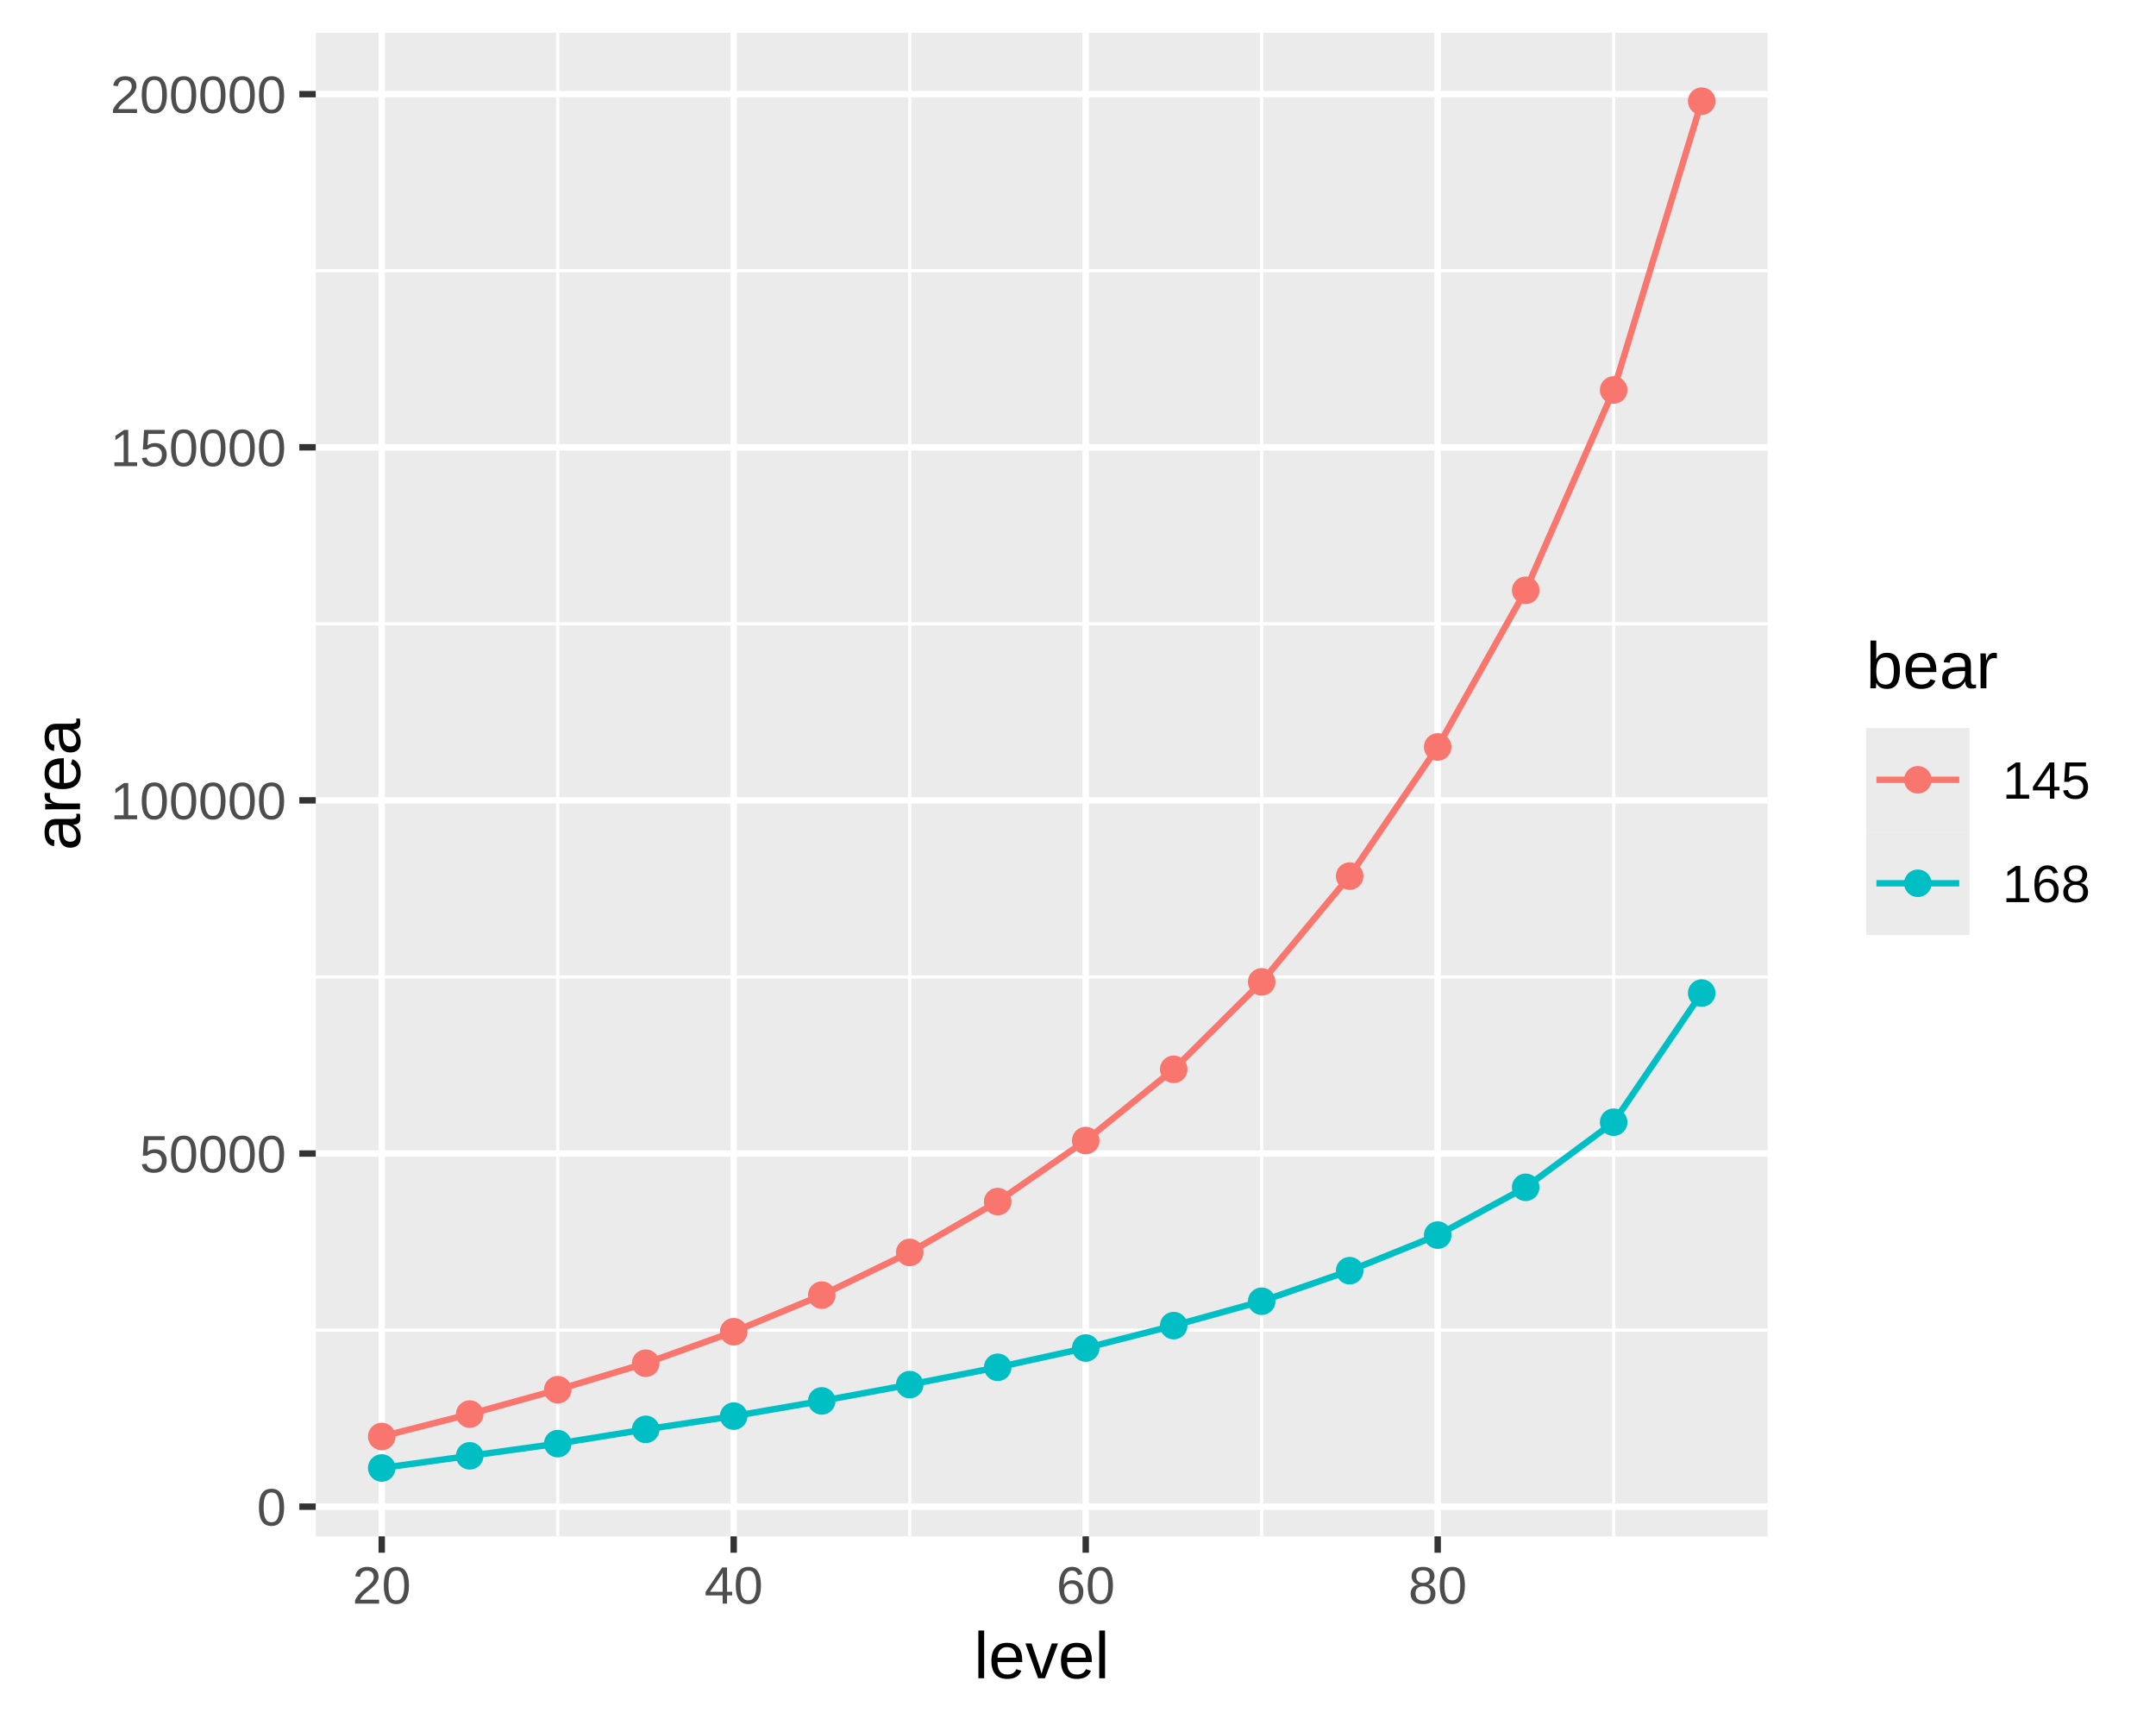
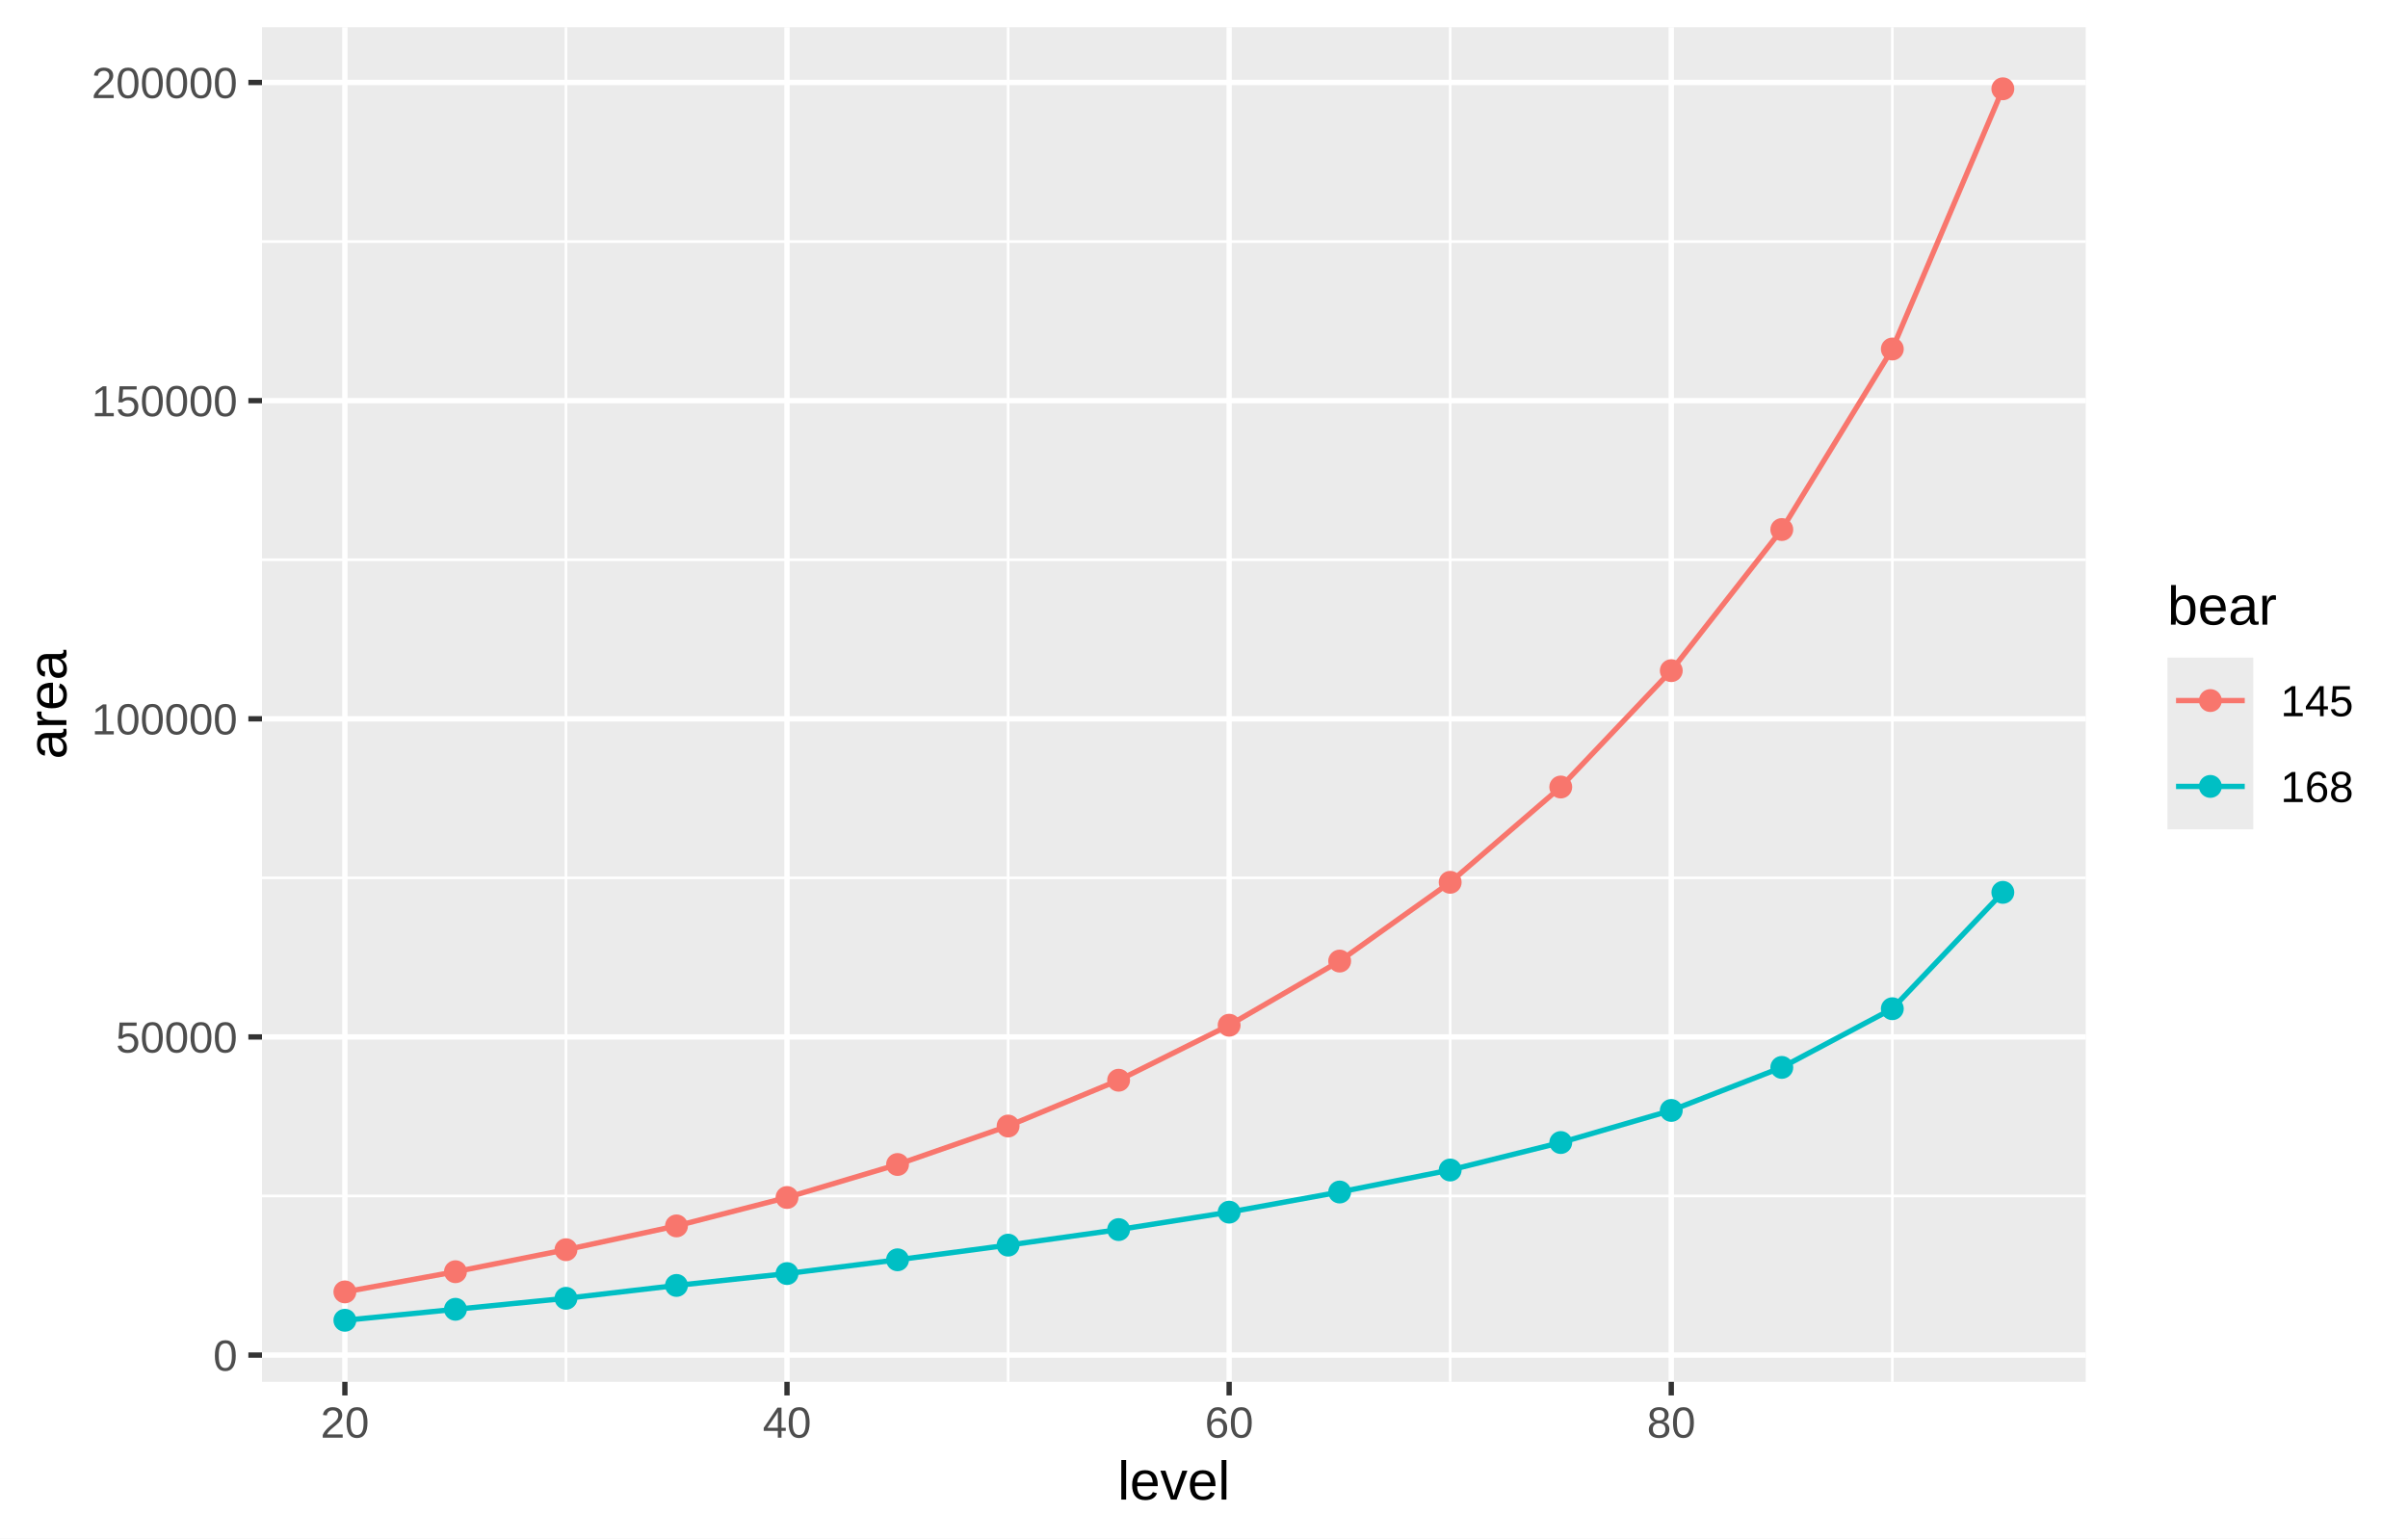
- <svg xmlns="http://www.w3.org/2000/svg" class="svglite" width="360.00pt" height="288.00pt" viewBox="0 0 360.00 288.00">
+ <svg xmlns="http://www.w3.org/2000/svg" class="svglite" width="484.56pt" height="309.60pt" viewBox="0 0 484.56 309.60">
  <defs>
    <style type="text/css">
    .svglite line, .svglite polyline, .svglite polygon, .svglite path, .svglite rect, .svglite circle {
      fill: none;
      stroke: #000000;
      stroke-linecap: round;
      stroke-linejoin: round;
      stroke-miterlimit: 10.00;
    }
    .svglite text {
      white-space: pre;
    }
  </style>
  </defs>
  <rect width="100%" height="100%" style="stroke: none; fill: #FFFFFF;" />
  <defs>
-     <clipPath id="cpMC4wMHwzNjAuMDB8MC4wMHwyODguMDA=">
-       <rect x="0.00" y="0.00" width="360.00" height="288.00" />
+     <clipPath id="cpMC4wMHw0ODQuNTZ8MC4wMHwzMDkuNjA=">
+       <rect x="0.00" y="0.00" width="484.56" height="309.60" />
    </clipPath>
  </defs>
-   <g clip-path="url(#cpMC4wMHwzNjAuMDB8MC4wMHwyODguMDA=)">
-     <rect x="0" y="0.00" width="360.00" height="288.00" style="stroke-width: 1.07; stroke: #FFFFFF; fill: #FFFFFF;" />
+   <g clip-path="url(#cpMC4wMHw0ODQuNTZ8MC4wMHwzMDkuNjA=)">
+     <rect x="0.00" y="0.00" width="484.56" height="309.60" style="stroke-width: 1.07; stroke: #FFFFFF; fill: #FFFFFF;" />
  </g>
  <defs>
-     <clipPath id="cpNTIuNzJ8Mjk1LjE2fDUuNDh8MjU2LjUw">
-       <rect x="52.72" y="5.48" width="242.43" height="251.02" />
+     <clipPath id="cpNTIuNzJ8NDE5LjcyfDUuNDh8Mjc4LjEw">
+       <rect x="52.72" y="5.48" width="366.99" height="272.62" />
    </clipPath>
  </defs>
-   <g clip-path="url(#cpNTIuNzJ8Mjk1LjE2fDUuNDh8MjU2LjUw)">
-     <rect x="52.72" y="5.48" width="242.43" height="251.02" style="stroke-width: 1.07; stroke: none; fill: #EBEBEB;" />
-     <polyline points="52.72,222.07 295.16,222.07 " style="stroke-width: 0.53; stroke: #FFFFFF; stroke-linecap: butt;" />
-     <polyline points="52.72,163.11 295.16,163.11 " style="stroke-width: 0.53; stroke: #FFFFFF; stroke-linecap: butt;" />
-     <polyline points="52.72,104.15 295.16,104.15 " style="stroke-width: 0.53; stroke: #FFFFFF; stroke-linecap: butt;" />
-     <polyline points="52.72,45.20 295.16,45.20 " style="stroke-width: 0.53; stroke: #FFFFFF; stroke-linecap: butt;" />
-     <polyline points="93.13,256.50 93.13,5.48 " style="stroke-width: 0.53; stroke: #FFFFFF; stroke-linecap: butt;" />
-     <polyline points="151.90,256.50 151.90,5.48 " style="stroke-width: 0.53; stroke: #FFFFFF; stroke-linecap: butt;" />
-     <polyline points="210.67,256.50 210.67,5.48 " style="stroke-width: 0.53; stroke: #FFFFFF; stroke-linecap: butt;" />
-     <polyline points="269.44,256.50 269.44,5.48 " style="stroke-width: 0.53; stroke: #FFFFFF; stroke-linecap: butt;" />
-     <polyline points="52.72,251.55 295.16,251.55 " style="stroke-width: 1.07; stroke: #FFFFFF; stroke-linecap: butt;" />
-     <polyline points="52.72,192.59 295.16,192.59 " style="stroke-width: 1.07; stroke: #FFFFFF; stroke-linecap: butt;" />
-     <polyline points="52.72,133.63 295.16,133.63 " style="stroke-width: 1.07; stroke: #FFFFFF; stroke-linecap: butt;" />
-     <polyline points="52.72,74.68 295.16,74.68 " style="stroke-width: 1.07; stroke: #FFFFFF; stroke-linecap: butt;" />
-     <polyline points="52.72,15.72 295.16,15.72 " style="stroke-width: 1.07; stroke: #FFFFFF; stroke-linecap: butt;" />
-     <polyline points="63.74,256.50 63.74,5.48 " style="stroke-width: 1.07; stroke: #FFFFFF; stroke-linecap: butt;" />
-     <polyline points="122.51,256.50 122.51,5.48 " style="stroke-width: 1.07; stroke: #FFFFFF; stroke-linecap: butt;" />
-     <polyline points="181.29,256.50 181.29,5.48 " style="stroke-width: 1.07; stroke: #FFFFFF; stroke-linecap: butt;" />
-     <polyline points="240.06,256.50 240.06,5.48 " style="stroke-width: 1.07; stroke: #FFFFFF; stroke-linecap: butt;" />
-     <polyline points="63.74,239.83 78.43,236.09 93.13,232.02 107.82,227.60 122.51,222.34 137.21,216.23 151.90,209.10 166.59,200.61 181.29,190.42 195.98,178.53 210.67,163.93 225.36,146.27 240.06,124.71 254.75,98.56 269.44,65.11 284.14,16.89 " style="stroke-width: 1.07; stroke: #F8766D; stroke-linecap: butt;" />
-     <polyline points="63.74,245.09 78.43,243.06 93.13,241.02 107.82,238.64 122.51,236.43 137.21,233.89 151.90,231.17 166.59,228.28 181.29,225.06 195.98,221.32 210.67,217.25 225.36,212.15 240.06,206.21 254.75,198.23 269.44,187.36 284.14,165.80 " style="stroke-width: 1.07; stroke: #00BFC4; stroke-linecap: butt;" />
-     <circle cx="63.74" cy="239.83" r="1.95" style="stroke-width: 0.71; stroke: #F8766D; fill: #F8766D;" />
-     <circle cx="78.43" cy="236.09" r="1.95" style="stroke-width: 0.71; stroke: #F8766D; fill: #F8766D;" />
-     <circle cx="93.13" cy="232.02" r="1.95" style="stroke-width: 0.71; stroke: #F8766D; fill: #F8766D;" />
-     <circle cx="107.82" cy="227.60" r="1.95" style="stroke-width: 0.71; stroke: #F8766D; fill: #F8766D;" />
-     <circle cx="122.51" cy="222.34" r="1.95" style="stroke-width: 0.71; stroke: #F8766D; fill: #F8766D;" />
-     <circle cx="137.21" cy="216.23" r="1.95" style="stroke-width: 0.71; stroke: #F8766D; fill: #F8766D;" />
-     <circle cx="151.90" cy="209.10" r="1.95" style="stroke-width: 0.71; stroke: #F8766D; fill: #F8766D;" />
-     <circle cx="166.59" cy="200.61" r="1.95" style="stroke-width: 0.71; stroke: #F8766D; fill: #F8766D;" />
-     <circle cx="181.29" cy="190.42" r="1.95" style="stroke-width: 0.71; stroke: #F8766D; fill: #F8766D;" />
-     <circle cx="195.98" cy="178.53" r="1.95" style="stroke-width: 0.71; stroke: #F8766D; fill: #F8766D;" />
-     <circle cx="210.67" cy="163.93" r="1.95" style="stroke-width: 0.71; stroke: #F8766D; fill: #F8766D;" />
-     <circle cx="225.36" cy="146.27" r="1.95" style="stroke-width: 0.71; stroke: #F8766D; fill: #F8766D;" />
-     <circle cx="240.06" cy="124.71" r="1.95" style="stroke-width: 0.71; stroke: #F8766D; fill: #F8766D;" />
-     <circle cx="254.75" cy="98.56" r="1.95" style="stroke-width: 0.71; stroke: #F8766D; fill: #F8766D;" />
-     <circle cx="269.44" cy="65.11" r="1.95" style="stroke-width: 0.71; stroke: #F8766D; fill: #F8766D;" />
-     <circle cx="284.14" cy="16.89" r="1.95" style="stroke-width: 0.71; stroke: #F8766D; fill: #F8766D;" />
-     <circle cx="63.74" cy="245.09" r="1.95" style="stroke-width: 0.71; stroke: #00BFC4; fill: #00BFC4;" />
-     <circle cx="78.43" cy="243.06" r="1.95" style="stroke-width: 0.71; stroke: #00BFC4; fill: #00BFC4;" />
-     <circle cx="93.13" cy="241.02" r="1.95" style="stroke-width: 0.71; stroke: #00BFC4; fill: #00BFC4;" />
-     <circle cx="107.82" cy="238.64" r="1.95" style="stroke-width: 0.71; stroke: #00BFC4; fill: #00BFC4;" />
-     <circle cx="122.51" cy="236.43" r="1.95" style="stroke-width: 0.71; stroke: #00BFC4; fill: #00BFC4;" />
-     <circle cx="137.21" cy="233.89" r="1.95" style="stroke-width: 0.71; stroke: #00BFC4; fill: #00BFC4;" />
-     <circle cx="151.90" cy="231.17" r="1.95" style="stroke-width: 0.71; stroke: #00BFC4; fill: #00BFC4;" />
-     <circle cx="166.59" cy="228.28" r="1.95" style="stroke-width: 0.71; stroke: #00BFC4; fill: #00BFC4;" />
-     <circle cx="181.29" cy="225.06" r="1.95" style="stroke-width: 0.71; stroke: #00BFC4; fill: #00BFC4;" />
-     <circle cx="195.98" cy="221.32" r="1.95" style="stroke-width: 0.71; stroke: #00BFC4; fill: #00BFC4;" />
-     <circle cx="210.67" cy="217.25" r="1.95" style="stroke-width: 0.71; stroke: #00BFC4; fill: #00BFC4;" />
-     <circle cx="225.36" cy="212.15" r="1.95" style="stroke-width: 0.71; stroke: #00BFC4; fill: #00BFC4;" />
-     <circle cx="240.06" cy="206.21" r="1.95" style="stroke-width: 0.71; stroke: #00BFC4; fill: #00BFC4;" />
-     <circle cx="254.75" cy="198.23" r="1.95" style="stroke-width: 0.71; stroke: #00BFC4; fill: #00BFC4;" />
-     <circle cx="269.44" cy="187.36" r="1.95" style="stroke-width: 0.71; stroke: #00BFC4; fill: #00BFC4;" />
-     <circle cx="284.14" cy="165.80" r="1.95" style="stroke-width: 0.71; stroke: #00BFC4; fill: #00BFC4;" />
+   <g clip-path="url(#cpNTIuNzJ8NDE5LjcyfDUuNDh8Mjc4LjEw)">
+     <rect x="52.72" y="5.48" width="366.99" height="272.62" style="stroke-width: 1.07; stroke: none; fill: #EBEBEB;" />
+     <polyline points="52.72,240.70 419.72,240.70 " style="stroke-width: 0.53; stroke: #FFFFFF; stroke-linecap: butt;" />
+     <polyline points="52.72,176.67 419.72,176.67 " style="stroke-width: 0.53; stroke: #FFFFFF; stroke-linecap: butt;" />
+     <polyline points="52.72,112.65 419.72,112.65 " style="stroke-width: 0.53; stroke: #FFFFFF; stroke-linecap: butt;" />
+     <polyline points="52.72,48.62 419.72,48.62 " style="stroke-width: 0.53; stroke: #FFFFFF; stroke-linecap: butt;" />
+     <polyline points="113.89,278.10 113.89,5.48 " style="stroke-width: 0.53; stroke: #FFFFFF; stroke-linecap: butt;" />
+     <polyline points="202.86,278.10 202.86,5.48 " style="stroke-width: 0.53; stroke: #FFFFFF; stroke-linecap: butt;" />
+     <polyline points="291.82,278.10 291.82,5.48 " style="stroke-width: 0.53; stroke: #FFFFFF; stroke-linecap: butt;" />
+     <polyline points="380.79,278.10 380.79,5.48 " style="stroke-width: 0.53; stroke: #FFFFFF; stroke-linecap: butt;" />
+     <polyline points="52.72,272.72 419.72,272.72 " style="stroke-width: 1.07; stroke: #FFFFFF; stroke-linecap: butt;" />
+     <polyline points="52.72,208.69 419.72,208.69 " style="stroke-width: 1.07; stroke: #FFFFFF; stroke-linecap: butt;" />
+     <polyline points="52.72,144.66 419.72,144.66 " style="stroke-width: 1.07; stroke: #FFFFFF; stroke-linecap: butt;" />
+     <polyline points="52.72,80.63 419.72,80.63 " style="stroke-width: 1.07; stroke: #FFFFFF; stroke-linecap: butt;" />
+     <polyline points="52.72,16.60 419.72,16.60 " style="stroke-width: 1.07; stroke: #FFFFFF; stroke-linecap: butt;" />
+     <polyline points="69.40,278.10 69.40,5.48 " style="stroke-width: 1.07; stroke: #FFFFFF; stroke-linecap: butt;" />
+     <polyline points="158.37,278.10 158.37,5.48 " style="stroke-width: 1.07; stroke: #FFFFFF; stroke-linecap: butt;" />
+     <polyline points="247.34,278.10 247.34,5.48 " style="stroke-width: 1.07; stroke: #FFFFFF; stroke-linecap: butt;" />
+     <polyline points="336.31,278.10 336.31,5.48 " style="stroke-width: 1.07; stroke: #FFFFFF; stroke-linecap: butt;" />
+     <polyline points="69.40,260.00 91.65,255.94 113.89,251.51 136.13,246.72 158.37,241.00 180.61,234.36 202.86,226.62 225.10,217.40 247.34,206.33 269.58,193.42 291.82,177.57 314.07,158.39 336.31,134.97 358.55,106.57 380.79,70.24 403.03,17.87 " style="stroke-width: 1.07; stroke: #F8766D; stroke-linecap: butt;" />
+     <polyline points="69.40,265.71 91.65,263.50 113.89,261.29 136.13,258.70 158.37,256.31 180.61,253.54 202.86,250.59 225.10,247.46 247.34,243.95 269.58,239.90 291.82,235.47 314.07,229.94 336.31,223.48 358.55,214.82 380.79,203.01 403.03,179.59 " style="stroke-width: 1.07; stroke: #00BFC4; stroke-linecap: butt;" />
+     <circle cx="69.40" cy="260.00" r="1.95" style="stroke-width: 0.71; stroke: #F8766D; fill: #F8766D;" />
+     <circle cx="91.65" cy="255.94" r="1.95" style="stroke-width: 0.71; stroke: #F8766D; fill: #F8766D;" />
+     <circle cx="113.89" cy="251.51" r="1.95" style="stroke-width: 0.71; stroke: #F8766D; fill: #F8766D;" />
+     <circle cx="136.13" cy="246.72" r="1.95" style="stroke-width: 0.71; stroke: #F8766D; fill: #F8766D;" />
+     <circle cx="158.37" cy="241.00" r="1.95" style="stroke-width: 0.71; stroke: #F8766D; fill: #F8766D;" />
+     <circle cx="180.61" cy="234.36" r="1.95" style="stroke-width: 0.71; stroke: #F8766D; fill: #F8766D;" />
+     <circle cx="202.86" cy="226.62" r="1.95" style="stroke-width: 0.71; stroke: #F8766D; fill: #F8766D;" />
+     <circle cx="225.10" cy="217.40" r="1.95" style="stroke-width: 0.71; stroke: #F8766D; fill: #F8766D;" />
+     <circle cx="247.34" cy="206.33" r="1.95" style="stroke-width: 0.71; stroke: #F8766D; fill: #F8766D;" />
+     <circle cx="269.58" cy="193.42" r="1.95" style="stroke-width: 0.71; stroke: #F8766D; fill: #F8766D;" />
+     <circle cx="291.82" cy="177.57" r="1.95" style="stroke-width: 0.71; stroke: #F8766D; fill: #F8766D;" />
+     <circle cx="314.07" cy="158.39" r="1.95" style="stroke-width: 0.71; stroke: #F8766D; fill: #F8766D;" />
+     <circle cx="336.31" cy="134.97" r="1.95" style="stroke-width: 0.71; stroke: #F8766D; fill: #F8766D;" />
+     <circle cx="358.55" cy="106.57" r="1.95" style="stroke-width: 0.71; stroke: #F8766D; fill: #F8766D;" />
+     <circle cx="380.79" cy="70.24" r="1.95" style="stroke-width: 0.71; stroke: #F8766D; fill: #F8766D;" />
+     <circle cx="403.03" cy="17.87" r="1.95" style="stroke-width: 0.71; stroke: #F8766D; fill: #F8766D;" />
+     <circle cx="69.40" cy="265.71" r="1.95" style="stroke-width: 0.71; stroke: #00BFC4; fill: #00BFC4;" />
+     <circle cx="91.65" cy="263.50" r="1.95" style="stroke-width: 0.71; stroke: #00BFC4; fill: #00BFC4;" />
+     <circle cx="113.89" cy="261.29" r="1.95" style="stroke-width: 0.71; stroke: #00BFC4; fill: #00BFC4;" />
+     <circle cx="136.13" cy="258.70" r="1.95" style="stroke-width: 0.71; stroke: #00BFC4; fill: #00BFC4;" />
+     <circle cx="158.37" cy="256.31" r="1.95" style="stroke-width: 0.71; stroke: #00BFC4; fill: #00BFC4;" />
+     <circle cx="180.61" cy="253.54" r="1.95" style="stroke-width: 0.71; stroke: #00BFC4; fill: #00BFC4;" />
+     <circle cx="202.86" cy="250.59" r="1.95" style="stroke-width: 0.71; stroke: #00BFC4; fill: #00BFC4;" />
+     <circle cx="225.10" cy="247.46" r="1.95" style="stroke-width: 0.71; stroke: #00BFC4; fill: #00BFC4;" />
+     <circle cx="247.34" cy="243.95" r="1.95" style="stroke-width: 0.71; stroke: #00BFC4; fill: #00BFC4;" />
+     <circle cx="269.58" cy="239.90" r="1.95" style="stroke-width: 0.71; stroke: #00BFC4; fill: #00BFC4;" />
+     <circle cx="291.82" cy="235.47" r="1.95" style="stroke-width: 0.71; stroke: #00BFC4; fill: #00BFC4;" />
+     <circle cx="314.07" cy="229.94" r="1.95" style="stroke-width: 0.71; stroke: #00BFC4; fill: #00BFC4;" />
+     <circle cx="336.31" cy="223.48" r="1.95" style="stroke-width: 0.71; stroke: #00BFC4; fill: #00BFC4;" />
+     <circle cx="358.55" cy="214.82" r="1.95" style="stroke-width: 0.71; stroke: #00BFC4; fill: #00BFC4;" />
+     <circle cx="380.79" cy="203.01" r="1.95" style="stroke-width: 0.71; stroke: #00BFC4; fill: #00BFC4;" />
+     <circle cx="403.03" cy="179.59" r="1.95" style="stroke-width: 0.71; stroke: #00BFC4; fill: #00BFC4;" />
  </g>
-   <g clip-path="url(#cpMC4wMHwzNjAuMDB8MC4wMHwyODguMDA=)">
-     <text x="47.79" y="254.70" text-anchor="end" style="font-size: 8.80px;fill: #4D4D4D; font-family: &quot;Arial&quot;;" textLength="4.90px" lengthAdjust="spacingAndGlyphs">0</text>
-     <text x="47.79" y="195.74" text-anchor="end" style="font-size: 8.80px;fill: #4D4D4D; font-family: &quot;Arial&quot;;" textLength="24.48px" lengthAdjust="spacingAndGlyphs">50000</text>
-     <text x="47.79" y="136.78" text-anchor="end" style="font-size: 8.80px;fill: #4D4D4D; font-family: &quot;Arial&quot;;" textLength="29.38px" lengthAdjust="spacingAndGlyphs">100000</text>
-     <text x="47.79" y="77.83" text-anchor="end" style="font-size: 8.80px;fill: #4D4D4D; font-family: &quot;Arial&quot;;" textLength="29.38px" lengthAdjust="spacingAndGlyphs">150000</text>
-     <text x="47.79" y="18.87" text-anchor="end" style="font-size: 8.80px;fill: #4D4D4D; font-family: &quot;Arial&quot;;" textLength="29.38px" lengthAdjust="spacingAndGlyphs">200000</text>
-     <polyline points="49.98,251.55 52.72,251.55 " style="stroke-width: 1.07; stroke: #333333; stroke-linecap: butt;" />
-     <polyline points="49.98,192.59 52.72,192.59 " style="stroke-width: 1.07; stroke: #333333; stroke-linecap: butt;" />
-     <polyline points="49.98,133.63 52.72,133.63 " style="stroke-width: 1.07; stroke: #333333; stroke-linecap: butt;" />
-     <polyline points="49.98,74.68 52.72,74.68 " style="stroke-width: 1.07; stroke: #333333; stroke-linecap: butt;" />
-     <polyline points="49.98,15.72 52.72,15.72 " style="stroke-width: 1.07; stroke: #333333; stroke-linecap: butt;" />
-     <polyline points="63.74,259.24 63.74,256.50 " style="stroke-width: 1.07; stroke: #333333; stroke-linecap: butt;" />
-     <polyline points="122.51,259.24 122.51,256.50 " style="stroke-width: 1.07; stroke: #333333; stroke-linecap: butt;" />
-     <polyline points="181.29,259.24 181.29,256.50 " style="stroke-width: 1.07; stroke: #333333; stroke-linecap: butt;" />
-     <polyline points="240.06,259.24 240.06,256.50 " style="stroke-width: 1.07; stroke: #333333; stroke-linecap: butt;" />
-     <text x="63.74" y="267.74" text-anchor="middle" style="font-size: 8.80px;fill: #4D4D4D; font-family: &quot;Arial&quot;;" textLength="9.79px" lengthAdjust="spacingAndGlyphs">20</text>
-     <text x="122.51" y="267.74" text-anchor="middle" style="font-size: 8.80px;fill: #4D4D4D; font-family: &quot;Arial&quot;;" textLength="9.79px" lengthAdjust="spacingAndGlyphs">40</text>
-     <text x="181.29" y="267.74" text-anchor="middle" style="font-size: 8.80px;fill: #4D4D4D; font-family: &quot;Arial&quot;;" textLength="9.79px" lengthAdjust="spacingAndGlyphs">60</text>
-     <text x="240.06" y="267.74" text-anchor="middle" style="font-size: 8.80px;fill: #4D4D4D; font-family: &quot;Arial&quot;;" textLength="9.79px" lengthAdjust="spacingAndGlyphs">80</text>
-     <text x="173.94" y="280.20" text-anchor="middle" style="font-size: 11.00px; font-family: &quot;Arial&quot;;" textLength="22.62px" lengthAdjust="spacingAndGlyphs">level</text>
-     <text transform="translate(13.36,130.99) rotate(-90)" text-anchor="middle" style="font-size: 11.00px; font-family: &quot;Arial&quot;;" textLength="22.02px" lengthAdjust="spacingAndGlyphs">area</text>
-     <rect x="306.11" y="100.39" width="48.41" height="61.19" style="stroke-width: 1.07; stroke: none; fill: #FFFFFF;" />
-     <text x="311.59" y="114.91" style="font-size: 11.00px; font-family: &quot;Arial&quot;;" textLength="22.02px" lengthAdjust="spacingAndGlyphs">bear</text>
-     <rect x="311.59" y="121.55" width="17.28" height="17.28" style="stroke-width: 1.07; stroke: none; fill: #EBEBEB;" />
-     <line x1="313.32" y1="130.19" x2="327.15" y2="130.19" style="stroke-width: 1.07; stroke: #F8766D; stroke-linecap: butt;" />
-     <circle cx="320.23" cy="130.19" r="1.95" style="stroke-width: 0.71; stroke: #F8766D; fill: #F8766D;" />
-     <rect x="311.59" y="138.83" width="17.28" height="17.28" style="stroke-width: 1.07; stroke: none; fill: #EBEBEB;" />
-     <line x1="313.32" y1="147.47" x2="327.15" y2="147.47" style="stroke-width: 1.07; stroke: #00BFC4; stroke-linecap: butt;" />
-     <circle cx="320.23" cy="147.47" r="1.95" style="stroke-width: 0.71; stroke: #00BFC4; fill: #00BFC4;" />
-     <text x="334.35" y="133.34" style="font-size: 8.80px; font-family: &quot;Arial&quot;;" textLength="14.69px" lengthAdjust="spacingAndGlyphs">145</text>
-     <text x="334.35" y="150.62" style="font-size: 8.80px; font-family: &quot;Arial&quot;;" textLength="14.69px" lengthAdjust="spacingAndGlyphs">168</text>
+   <g clip-path="url(#cpMC4wMHw0ODQuNTZ8MC4wMHwzMDkuNjA=)">
+     <text x="47.79" y="275.87" text-anchor="end" style="font-size: 8.80px;fill: #4D4D4D; font-family: &quot;Arial&quot;;" textLength="4.90px" lengthAdjust="spacingAndGlyphs">0</text>
+     <text x="47.79" y="211.84" text-anchor="end" style="font-size: 8.80px;fill: #4D4D4D; font-family: &quot;Arial&quot;;" textLength="24.48px" lengthAdjust="spacingAndGlyphs">50000</text>
+     <text x="47.79" y="147.81" text-anchor="end" style="font-size: 8.80px;fill: #4D4D4D; font-family: &quot;Arial&quot;;" textLength="29.38px" lengthAdjust="spacingAndGlyphs">100000</text>
+     <text x="47.79" y="83.78" text-anchor="end" style="font-size: 8.80px;fill: #4D4D4D; font-family: &quot;Arial&quot;;" textLength="29.38px" lengthAdjust="spacingAndGlyphs">150000</text>
+     <text x="47.79" y="19.75" text-anchor="end" style="font-size: 8.80px;fill: #4D4D4D; font-family: &quot;Arial&quot;;" textLength="29.38px" lengthAdjust="spacingAndGlyphs">200000</text>
+     <polyline points="49.98,272.72 52.72,272.72 " style="stroke-width: 1.07; stroke: #333333; stroke-linecap: butt;" />
+     <polyline points="49.98,208.69 52.72,208.69 " style="stroke-width: 1.07; stroke: #333333; stroke-linecap: butt;" />
+     <polyline points="49.98,144.66 52.72,144.66 " style="stroke-width: 1.07; stroke: #333333; stroke-linecap: butt;" />
+     <polyline points="49.98,80.63 52.72,80.63 " style="stroke-width: 1.07; stroke: #333333; stroke-linecap: butt;" />
+     <polyline points="49.98,16.60 52.72,16.60 " style="stroke-width: 1.07; stroke: #333333; stroke-linecap: butt;" />
+     <polyline points="69.40,280.84 69.40,278.10 " style="stroke-width: 1.07; stroke: #333333; stroke-linecap: butt;" />
+     <polyline points="158.37,280.84 158.37,278.10 " style="stroke-width: 1.07; stroke: #333333; stroke-linecap: butt;" />
+     <polyline points="247.34,280.84 247.34,278.10 " style="stroke-width: 1.07; stroke: #333333; stroke-linecap: butt;" />
+     <polyline points="336.31,280.84 336.31,278.10 " style="stroke-width: 1.07; stroke: #333333; stroke-linecap: butt;" />
+     <text x="69.40" y="289.34" text-anchor="middle" style="font-size: 8.80px;fill: #4D4D4D; font-family: &quot;Arial&quot;;" textLength="9.79px" lengthAdjust="spacingAndGlyphs">20</text>
+     <text x="158.37" y="289.34" text-anchor="middle" style="font-size: 8.80px;fill: #4D4D4D; font-family: &quot;Arial&quot;;" textLength="9.79px" lengthAdjust="spacingAndGlyphs">40</text>
+     <text x="247.34" y="289.34" text-anchor="middle" style="font-size: 8.80px;fill: #4D4D4D; font-family: &quot;Arial&quot;;" textLength="9.79px" lengthAdjust="spacingAndGlyphs">60</text>
+     <text x="336.31" y="289.34" text-anchor="middle" style="font-size: 8.80px;fill: #4D4D4D; font-family: &quot;Arial&quot;;" textLength="9.79px" lengthAdjust="spacingAndGlyphs">80</text>
+     <text x="236.22" y="301.80" text-anchor="middle" style="font-size: 11.00px; font-family: &quot;Arial&quot;;" textLength="22.62px" lengthAdjust="spacingAndGlyphs">level</text>
+     <text transform="translate(13.36,141.79) rotate(-90)" text-anchor="middle" style="font-size: 11.00px; font-family: &quot;Arial&quot;;" textLength="22.02px" lengthAdjust="spacingAndGlyphs">area</text>
+     <rect x="430.67" y="111.19" width="48.41" height="61.19" style="stroke-width: 1.07; stroke: none; fill: #FFFFFF;" />
+     <text x="436.15" y="125.71" style="font-size: 11.00px; font-family: &quot;Arial&quot;;" textLength="22.02px" lengthAdjust="spacingAndGlyphs">bear</text>
+     <rect x="436.15" y="132.35" width="17.28" height="17.28" style="stroke-width: 1.07; stroke: none; fill: #EBEBEB;" />
+     <line x1="437.88" y1="140.99" x2="451.71" y2="140.99" style="stroke-width: 1.07; stroke: #F8766D; stroke-linecap: butt;" />
+     <circle cx="444.79" cy="140.99" r="1.95" style="stroke-width: 0.71; stroke: #F8766D; fill: #F8766D;" />
+     <rect x="436.15" y="149.63" width="17.28" height="17.28" style="stroke-width: 1.07; stroke: none; fill: #EBEBEB;" />
+     <line x1="437.88" y1="158.27" x2="451.71" y2="158.27" style="stroke-width: 1.07; stroke: #00BFC4; stroke-linecap: butt;" />
+     <circle cx="444.79" cy="158.27" r="1.95" style="stroke-width: 0.71; stroke: #00BFC4; fill: #00BFC4;" />
+     <text x="458.91" y="144.14" style="font-size: 8.80px; font-family: &quot;Arial&quot;;" textLength="14.69px" lengthAdjust="spacingAndGlyphs">145</text>
+     <text x="458.91" y="161.42" style="font-size: 8.80px; font-family: &quot;Arial&quot;;" textLength="14.69px" lengthAdjust="spacingAndGlyphs">168</text>
  </g>
</svg>
